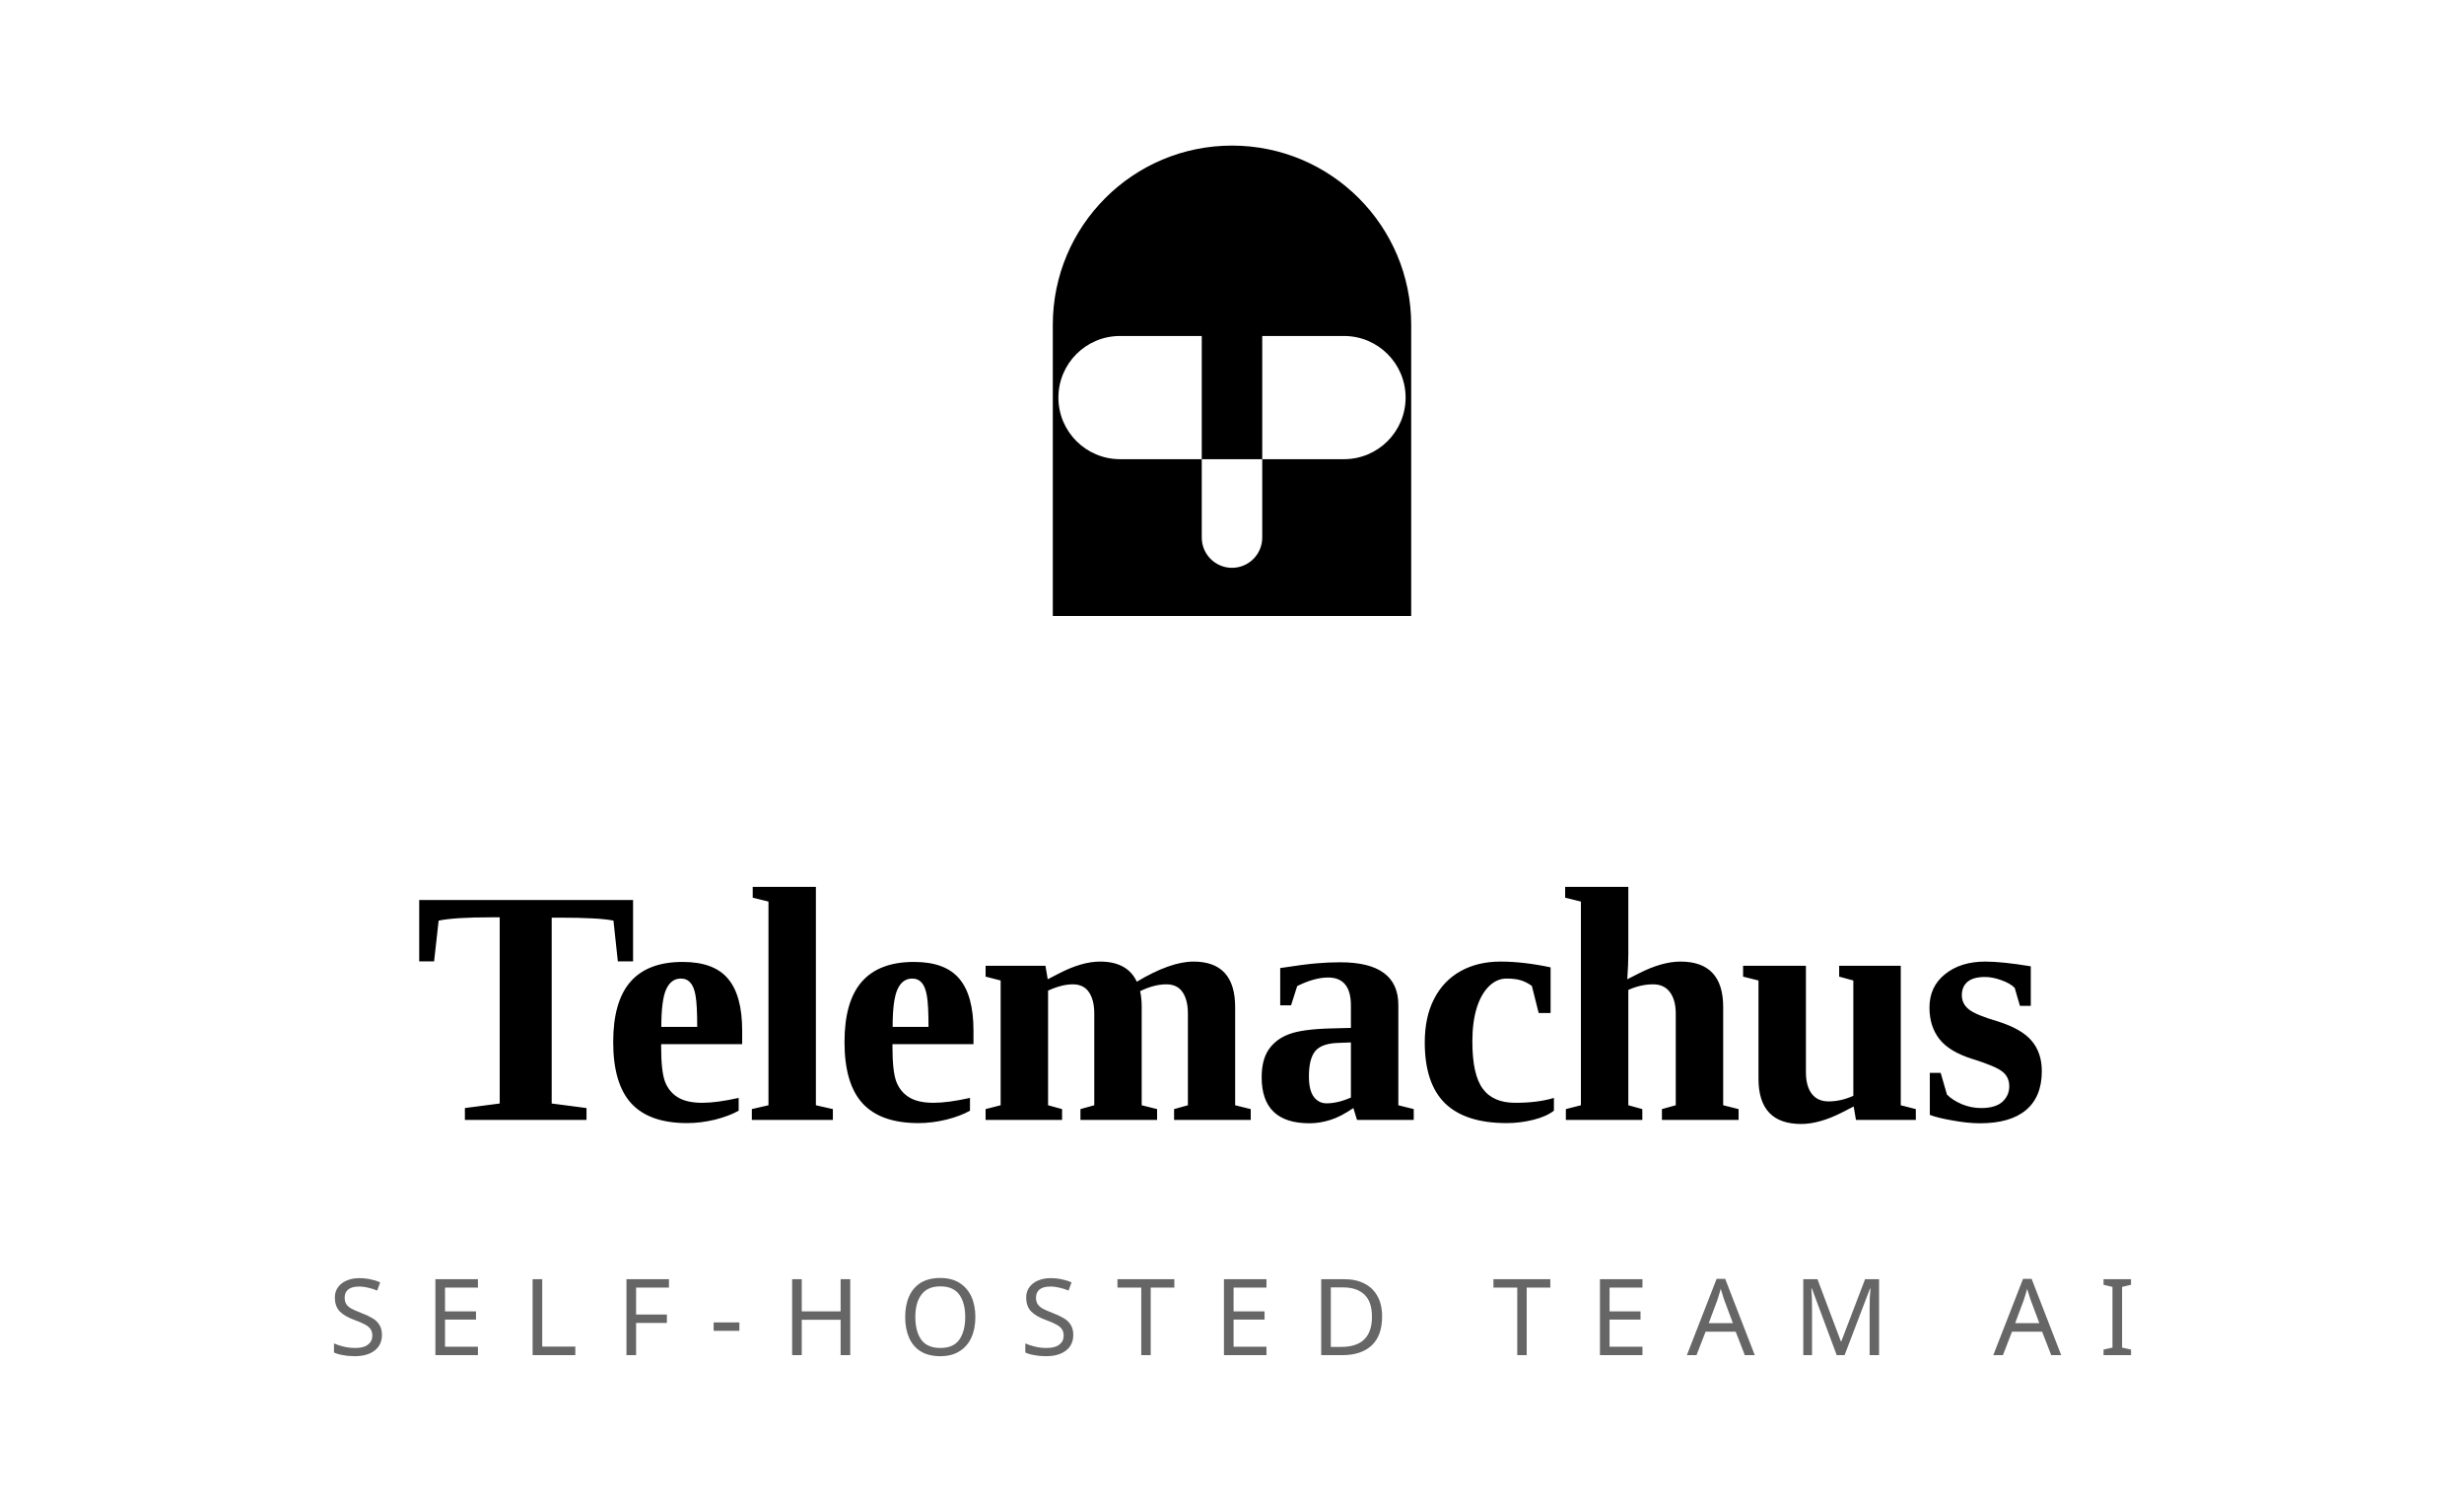
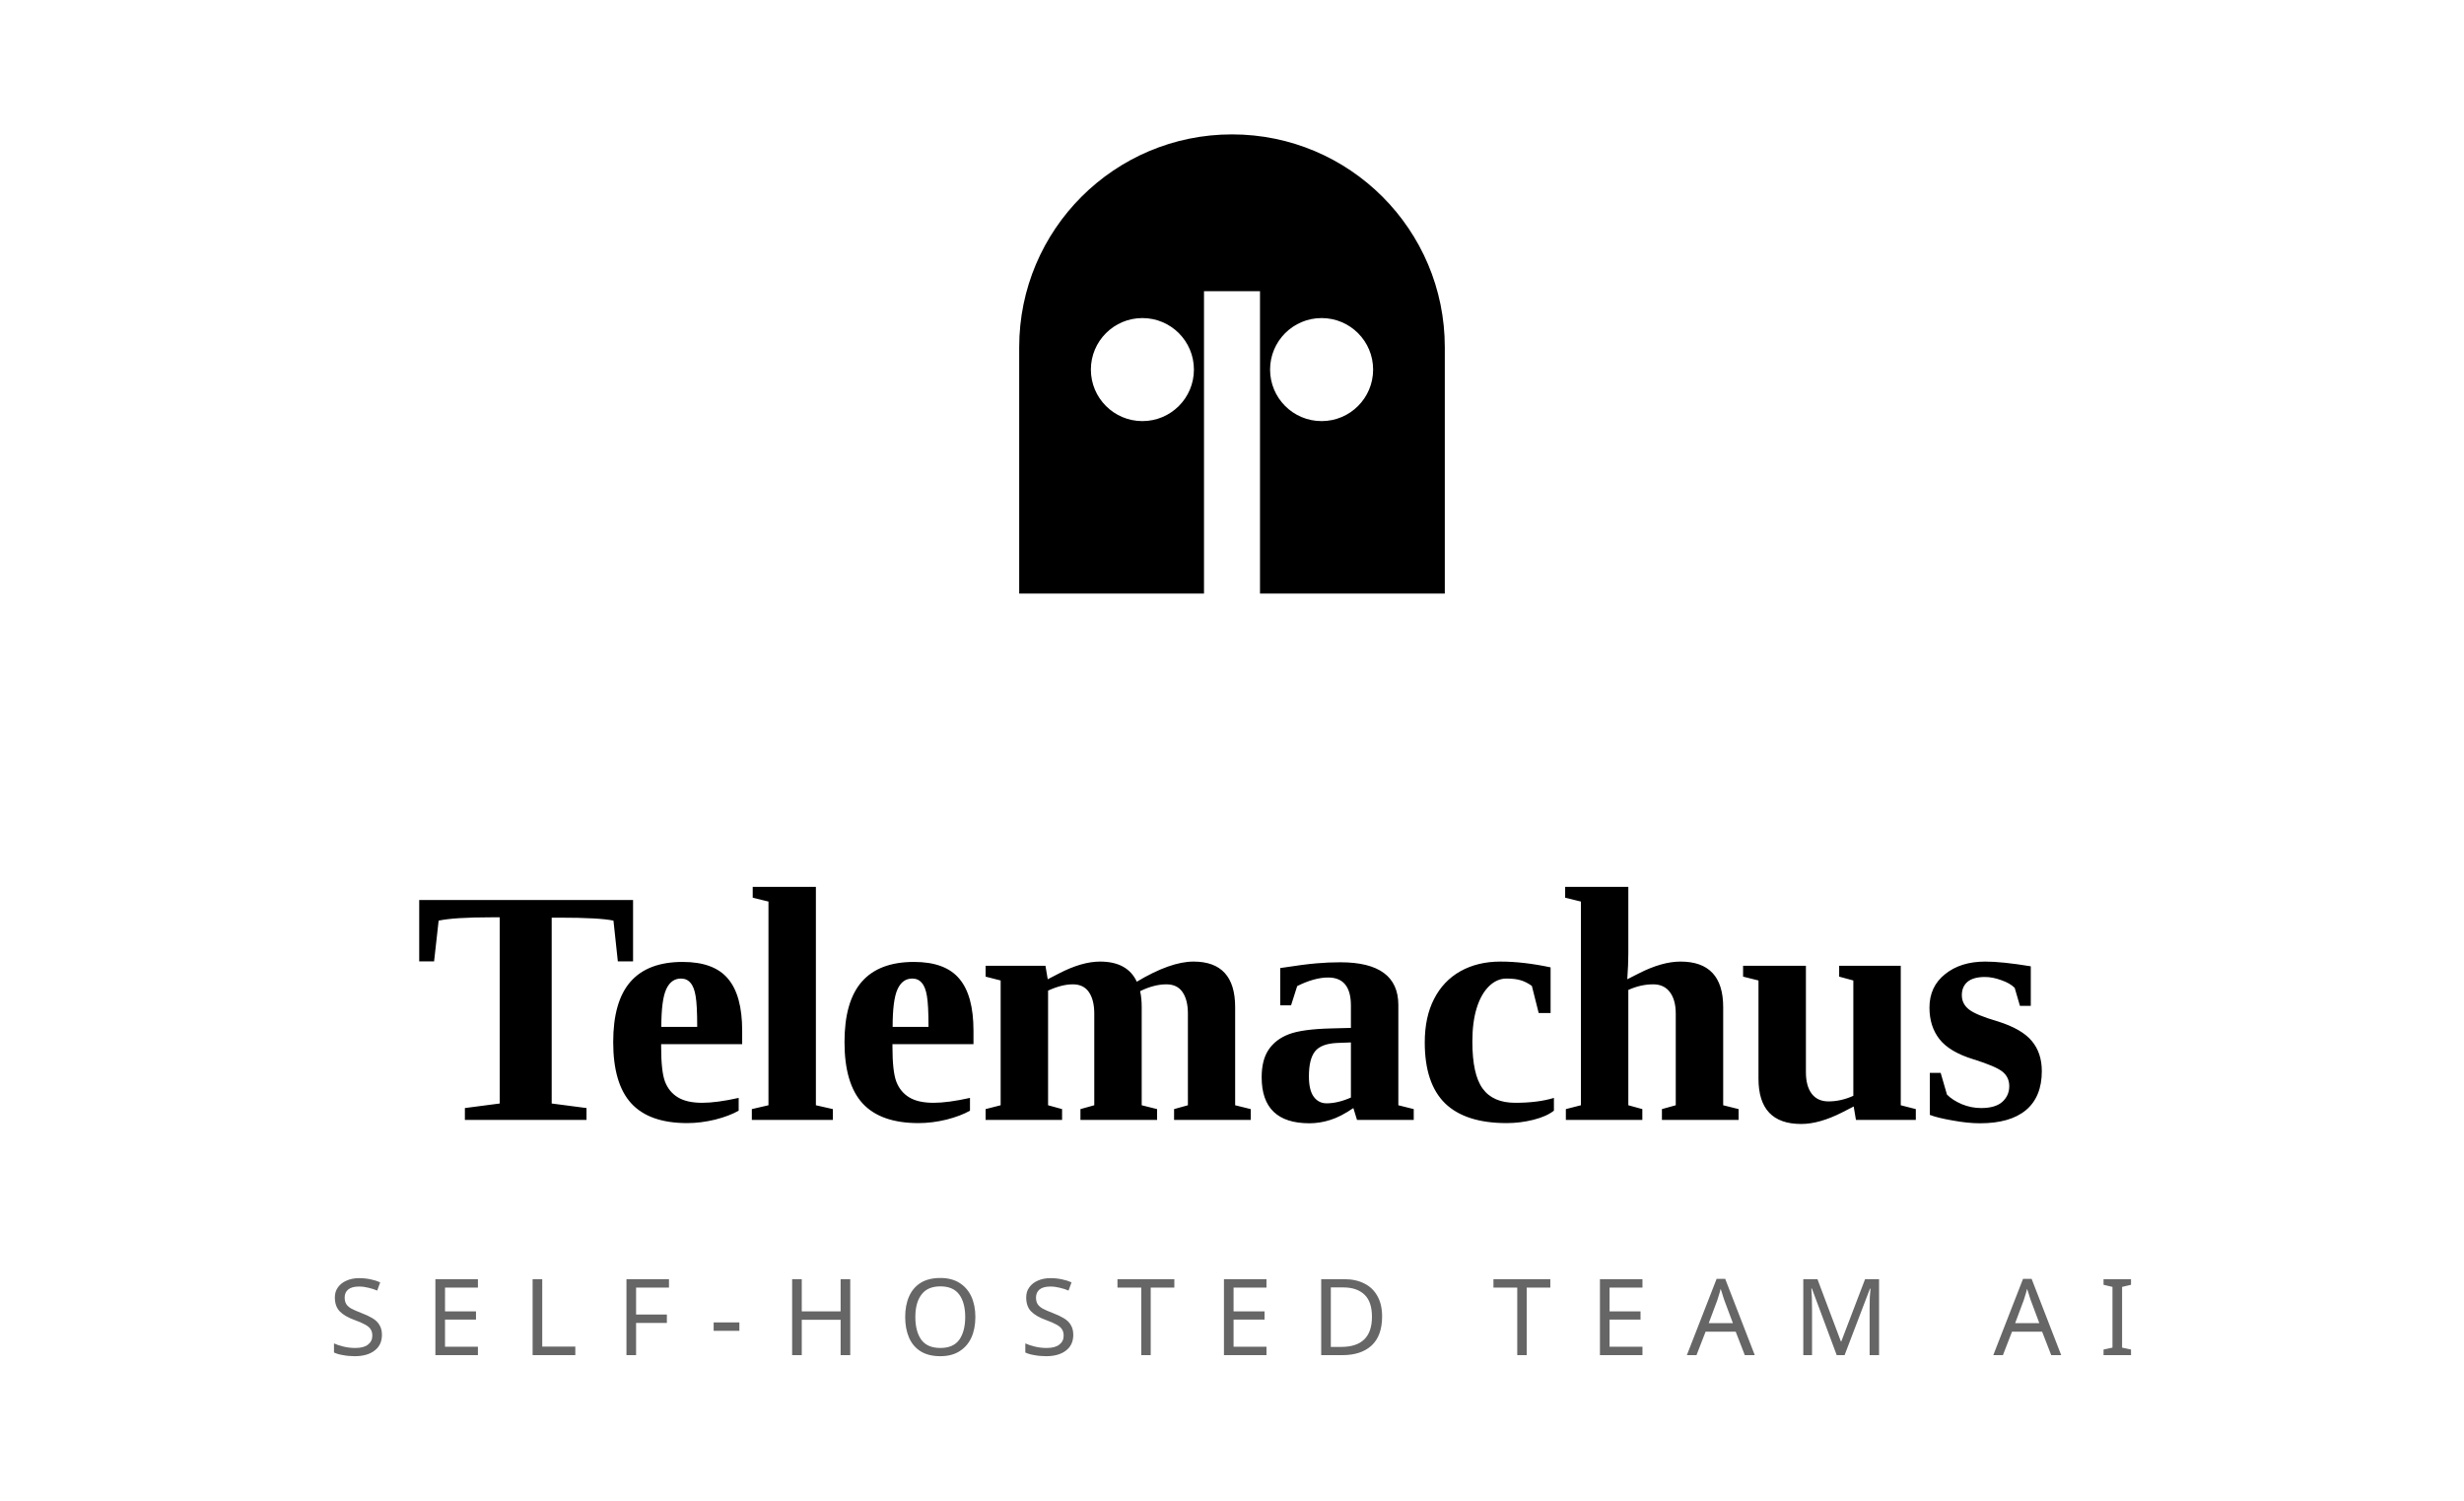
<svg xmlns="http://www.w3.org/2000/svg" viewBox="0 0 220 134" width="220" height="134" role="img" aria-label="Telemachus — self-hosted team AI">
  <g transform="translate(78 0)">
-     <path d="M16 55 V29 a16 16 0 0 1 32 0 V55 Z            M22 30 h20 a5.5 5.5 0 0 1 0 11 h-20 a5.5 5.5 0 0 1 0 -11 Z            M29.3 30 h5.4 v18 a2.7 2.7 0 0 1 -5.4 0 Z" fill="currentColor" fill-rule="evenodd" />
+     <path d="M13 53 V31 a19 19 0 0 1 38 0 V53 Z            M19.4 33 a4.6 4.6 0 1 0 9.2 0 a4.6 4.6 0 1 0 -9.2 0 Z            M35.4 33 a4.6 4.6 0 1 0 9.2 0 a4.6 4.6 0 1 0 -9.2 0 Z            M29.5 26 v27 h5 V26 Z" fill="currentColor" fill-rule="nonzero" />
  </g>
  <text x="110" y="100" text-anchor="middle" font-family="Fraunces, Georgia, 'Times New Roman', serif" font-size="30" font-weight="600" letter-spacing="-0.5" fill="currentColor">Telemachus</text>
  <text x="110" y="121" text-anchor="middle" font-family="Archivo, ui-sans-serif, system-ui, sans-serif" font-size="9.5" letter-spacing="3.4" fill="currentColor" opacity="0.6">SELF-HOSTED TEAM AI</text>
</svg>
